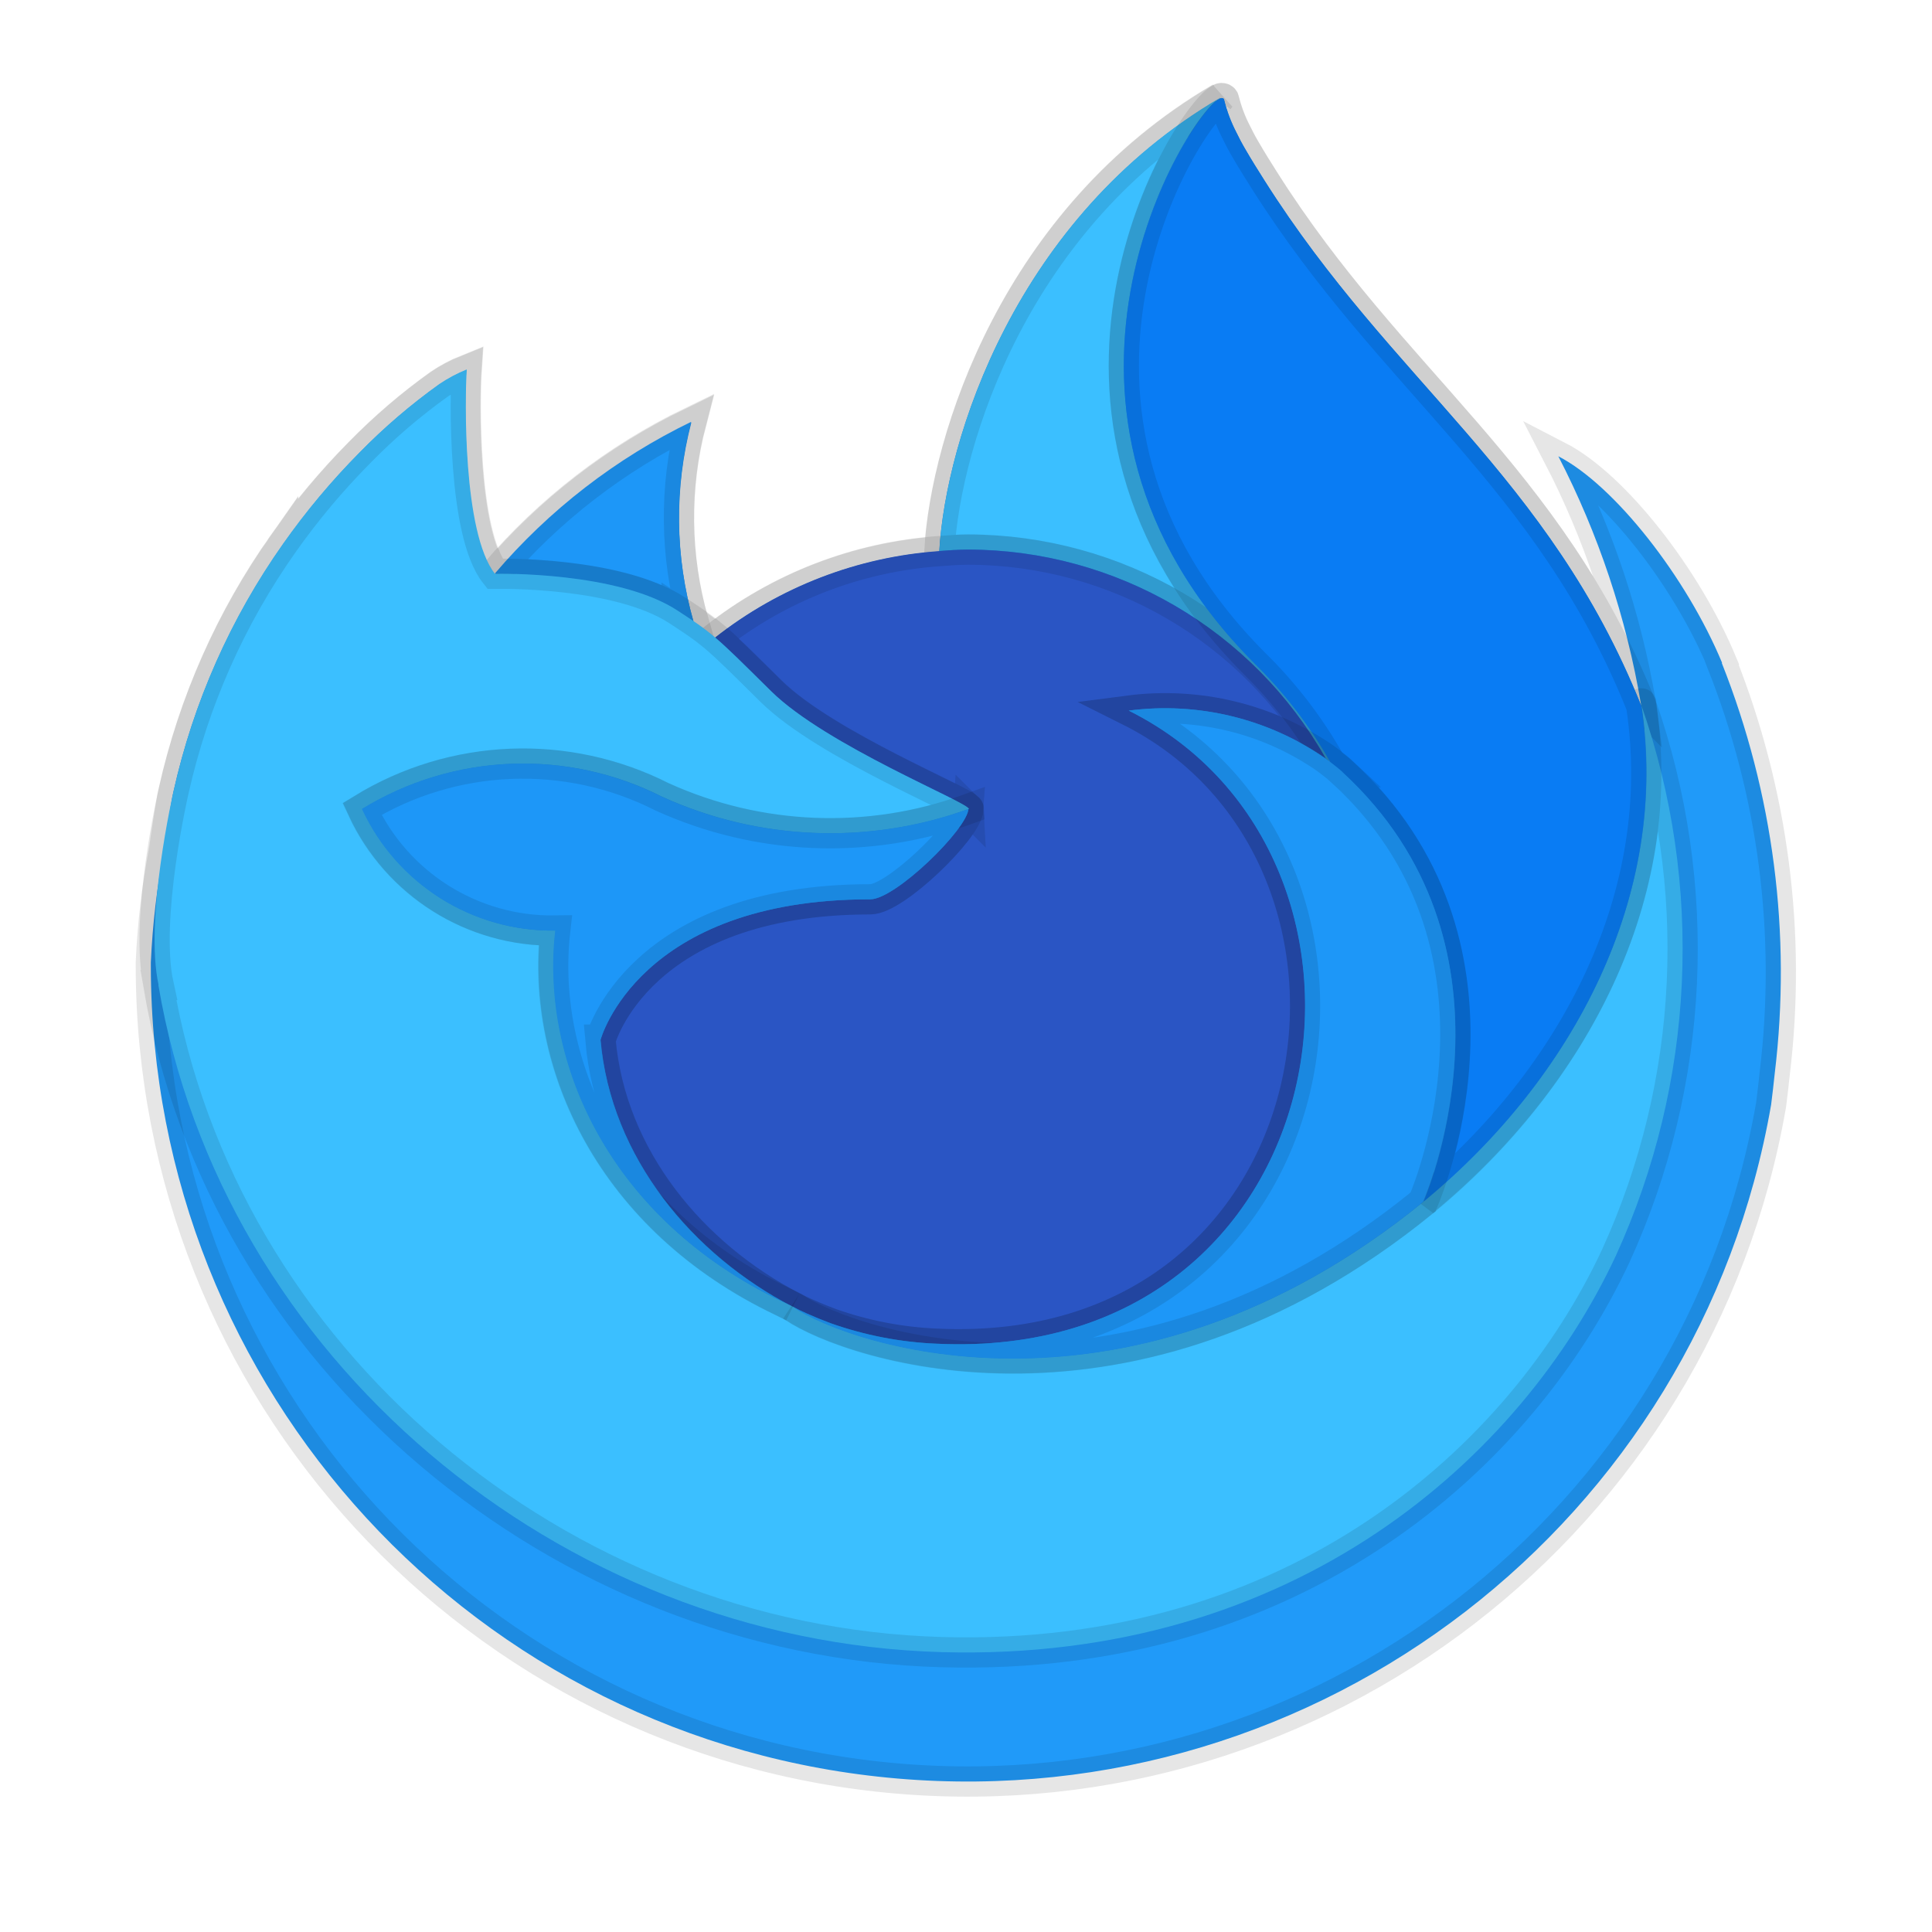
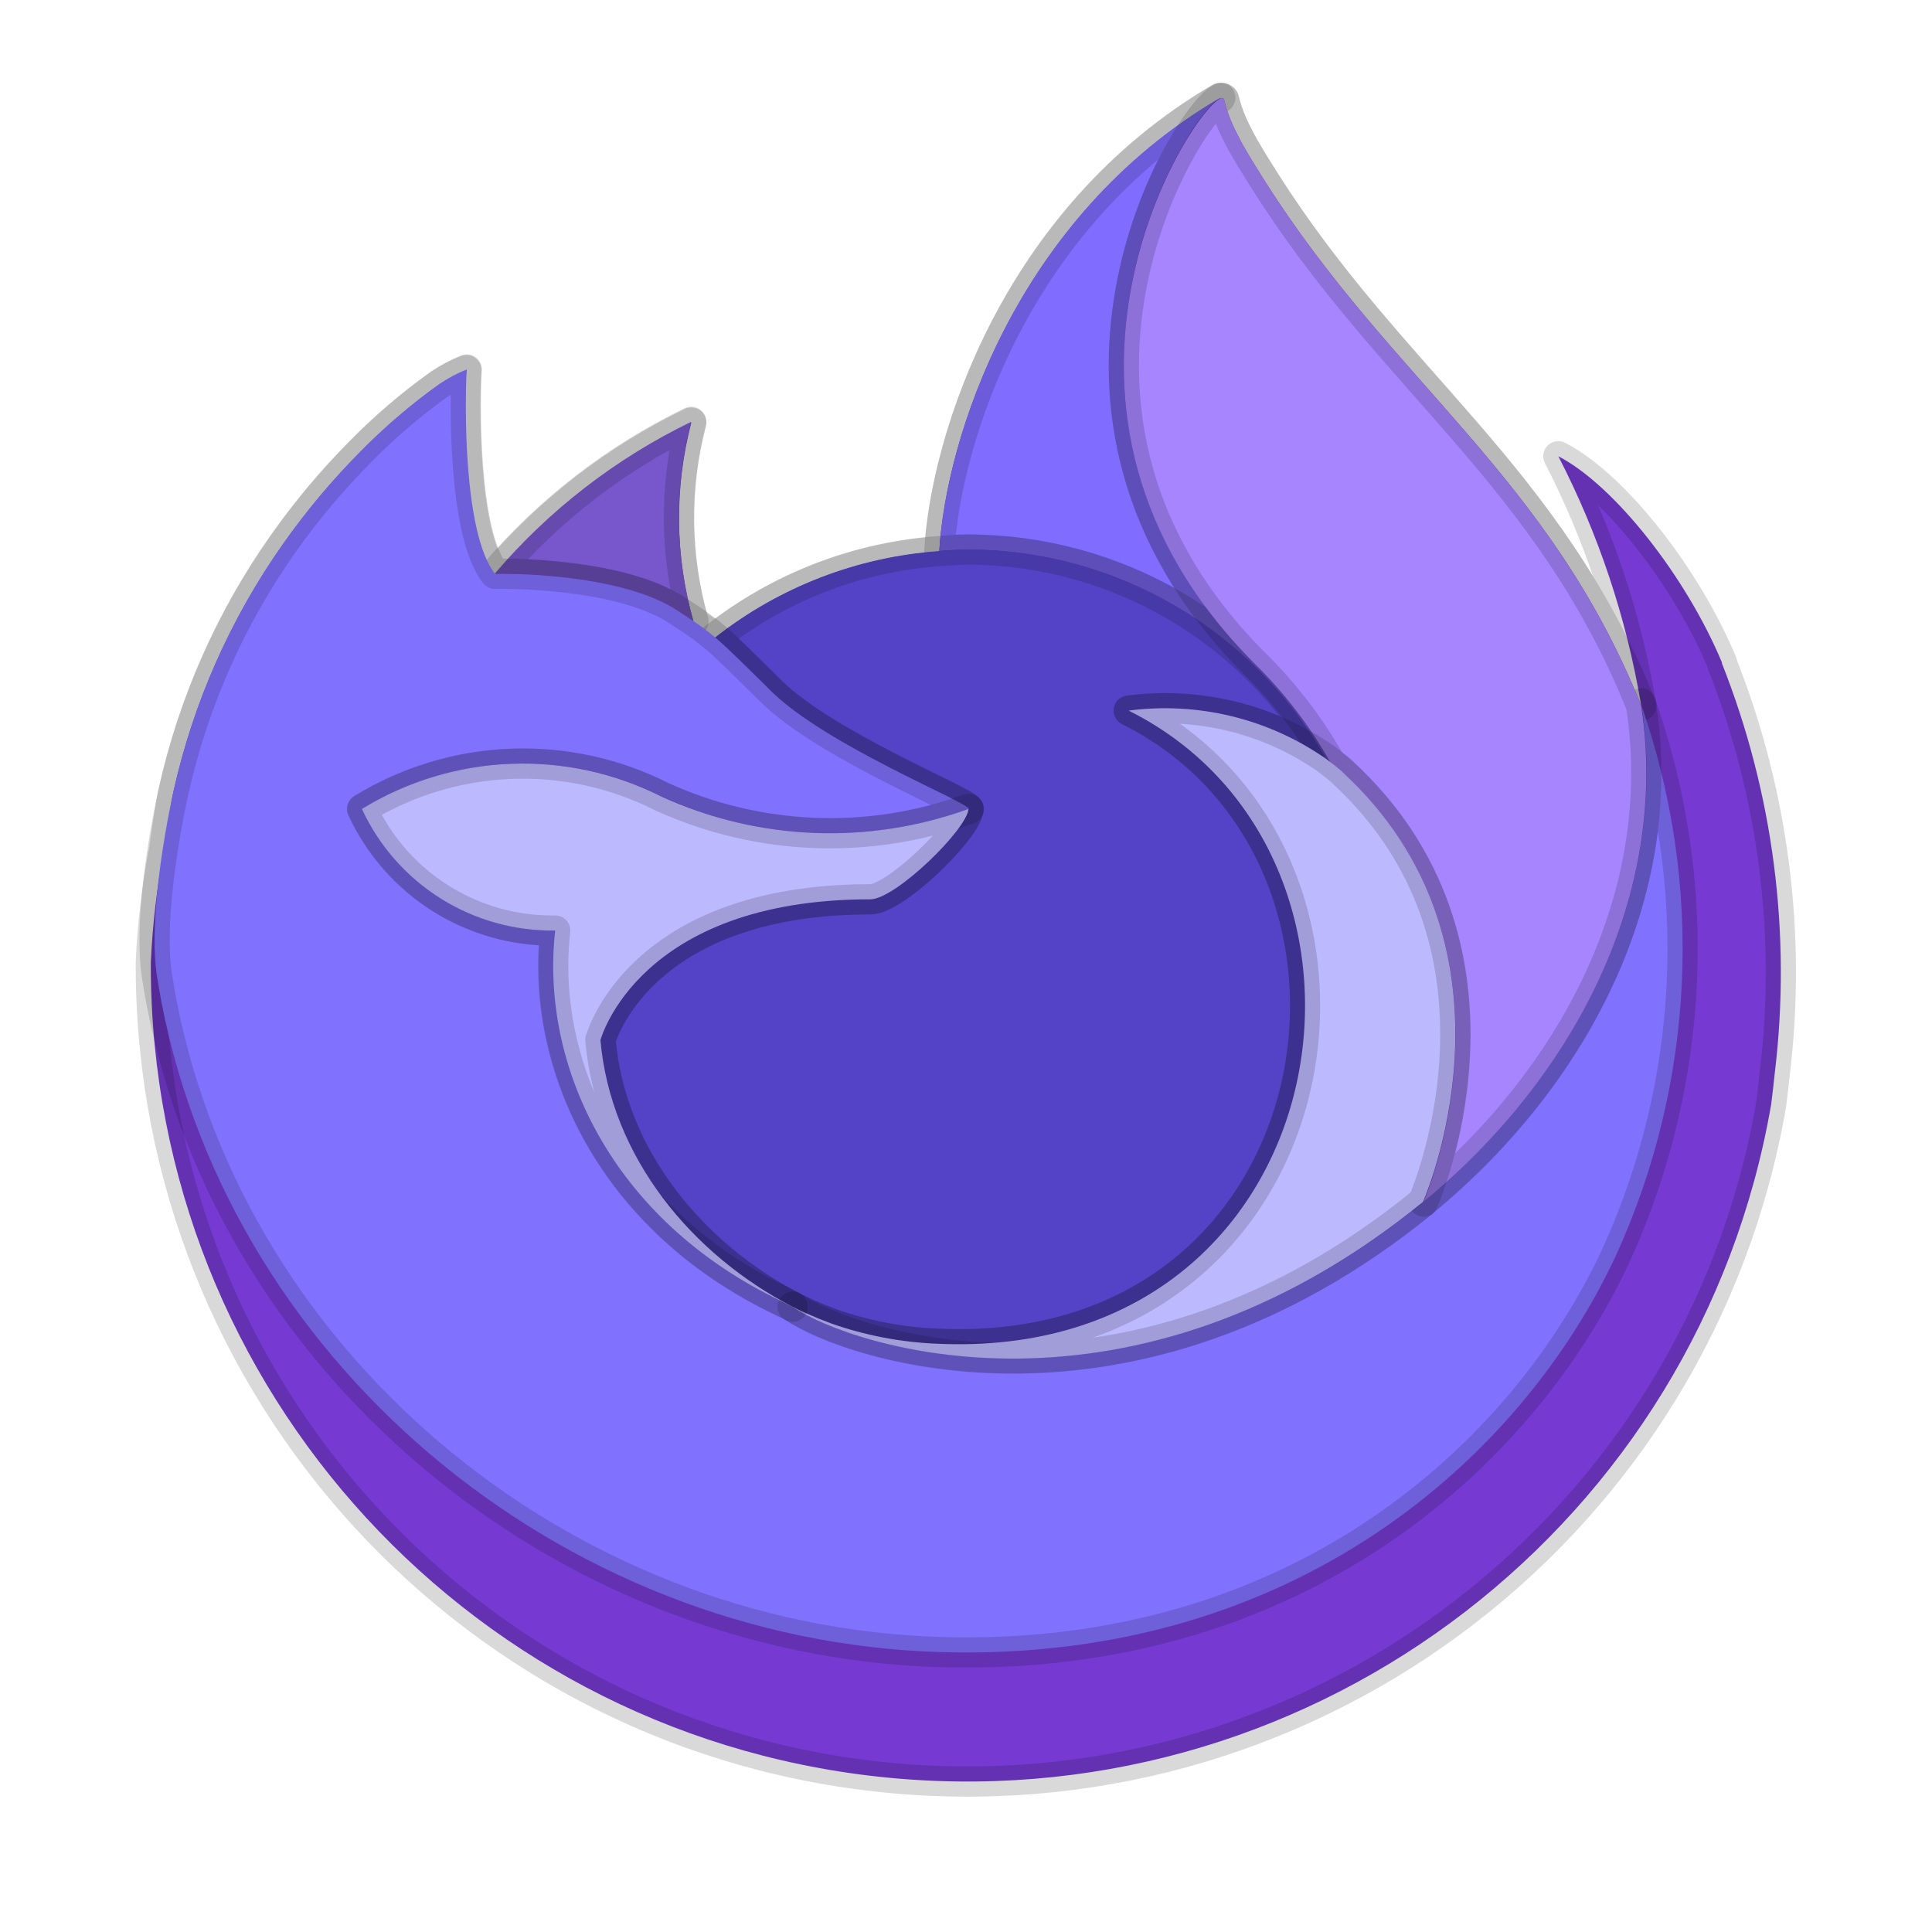
<svg xmlns="http://www.w3.org/2000/svg" width="64" height="64" version="1.1" viewBox="0 0 16.933 16.933">
-   <circle cx="296.65" cy="5.757" r="0" enable-background="new" fill="#d5d3cf" stroke-width=".872" />
-   <g stroke="#000" stroke-opacity=".098" stroke-width=".265">
-     <path d="m15.093 5.809c-0.311-0.748-0.941-1.555-1.435-1.81a7.431 7.431 0 0 1 0.724 2.171l0.001 0.012c-0.809-2.016-2.18-2.829-3.3-4.599-0.057-0.09-0.113-0.179-0.168-0.274-0.032-0.054-0.057-0.103-0.079-0.148a1.302 1.302 0 0 1-0.107-0.283 0.018 0.018 0 0 0-0.016-0.018 0.025 0.025 0 0 0-0.013 0c-9.59e-4 0-0.002 0.002-0.004 0.002-0.001 3.6604e-4 -0.004 0.002-0.005 0.003l0.003-0.005c-1.797 1.052-2.406 2.999-2.462 3.973a3.578 3.578 0 0 0-1.968 0.759 2.138 2.138 0 0 0-0.185-0.14 3.316 3.316 0 0 1-0.02-1.748 5.298 5.298 0 0 0-1.722 1.331h-0.003c-0.284-0.358-0.264-1.543-0.247-1.791a1.278 1.278 0 0 0-0.239 0.127 5.209 5.209 0 0 0-0.699 0.599 6.246 6.246 0 0 0-0.669 0.802v8.715e-4 -8.715e-4a6.041 6.041 0 0 0-0.96 2.167l-0.01 0.047c-0.013 0.063-0.062 0.378-0.07 0.447 0 0.005-0.001 0.01-0.002 0.016a6.817 6.817 0 0 0-0.116 0.986v0.037a7.153 7.153 0 0 0 14.201 1.21c0.012-0.092 0.022-0.184 0.032-0.277a7.356 7.356 0 0 0-0.464-3.593zm-8.244 5.599c0.033 0.016 0.065 0.033 0.099 0.049l0.005 0.004q-0.052-0.025-0.104-0.052zm1.639-4.314m5.897-0.911v-0.007l0.001 0.008z" fill="#209af9" />
-     <path d="m11.618 6.646c0.015 0.011 0.03 0.022 0.044 0.033a3.894 3.894 0 0 0-0.664-0.866c-2.223-2.223-0.583-4.821-0.306-4.953l0.003-0.004c-1.797 1.052-2.406 2.999-2.462 3.973 0.083-0.006 0.166-0.013 0.251-0.013a3.61 3.61 0 0 1 3.134 1.83z" fill="#3bbfff" />
-     <path d="m8.488 7.09c-0.012 0.178-0.64 0.792-0.86 0.792-2.034 0-2.364 1.23-2.364 1.23 0.09 1.036 0.812 1.889 1.685 2.341 0.04 0.021 0.08 0.039 0.121 0.058q0.105 0.047 0.21 0.086a3.181 3.181 0 0 0 0.931 0.18c3.565 0.167 4.255-4.263 1.683-5.549a2.469 2.469 0 0 1 1.725 0.419 3.61 3.61 0 0 0-3.134-1.83c-0.085 0-0.168 0.007-0.251 0.013a3.578 3.578 0 0 0-1.968 0.759c0.109 0.092 0.232 0.216 0.491 0.471 0.485 0.478 1.73 0.973 1.733 1.032z" fill="#2a55c4" />
-     <path d="m5.93 5.347c0.058 0.037 0.106 0.069 0.148 0.098a3.316 3.316 0 0 1-0.02-1.748 5.298 5.298 0 0 0-1.722 1.331c0.035-8.715e-4 1.072-0.02 1.594 0.32z" fill="#1d97f8" />
-     <path d="m1.388 8.633c0.552 3.262 3.508 5.752 6.864 5.847 3.106 0.088 5.09-1.715 5.91-3.474a6.478 6.478 0 0 0 0.223-4.827v-0.007c0-0.005-0.001-0.009 0-0.007l0.001 0.012c0.254 1.657-0.589 3.262-1.906 4.347l-0.004 0.009c-2.567 2.09-5.023 1.261-5.52 0.923q-0.052-0.025-0.104-0.052c-1.496-0.715-2.115-2.079-1.982-3.248a1.837 1.837 0 0 1-1.694-1.066 2.698 2.698 0 0 1 2.63-0.106 3.562 3.562 0 0 0 2.686 0.106c-0.003-0.058-1.248-0.554-1.733-1.032-0.259-0.256-0.382-0.379-0.491-0.471a2.138 2.138 0 0 0-0.185-0.14c-0.042-0.029-0.09-0.06-0.148-0.098-0.522-0.339-1.559-0.321-1.594-0.32h-0.003c-0.283-0.359-0.264-1.544-0.247-1.791a1.278 1.278 0 0 0-0.239 0.127 5.209 5.209 0 0 0-0.699 0.599 6.246 6.246 0 0 0-0.671 0.8v8.715e-4 -8.715e-4a6.041 6.041 0 0 0-0.96 2.167c-0.004 0.015-0.258 1.126-0.132 1.702z" fill="#3bbfff" />
-     <path d="m10.998 5.818a3.894 3.894 0 0 1 0.664 0.867c0.039 0.03 0.076 0.059 0.107 0.088 1.622 1.495 0.772 3.608 0.709 3.758 1.317-1.085 2.159-2.69 1.906-4.347-0.809-2.017-2.18-2.83-3.3-4.6-0.057-0.09-0.113-0.179-0.168-0.274-0.032-0.054-0.057-0.103-0.079-0.148a1.302 1.302 0 0 1-0.107-0.283 0.018 0.018 0 0 0-0.016-0.018 0.025 0.025 0 0 0-0.013 0c-9.59e-4 0-0.002 0.002-0.004 0.002-0.001 3.6604e-4 -0.004 0.002-0.005 0.003-0.277 0.131-1.917 2.729 0.306 4.952z" fill="#097cf4" />
-     <path d="m11.768 6.768c-0.031-0.029-0.068-0.058-0.107-0.088-0.015-0.011-0.029-0.022-0.044-0.033a2.469 2.469 0 0 0-1.725-0.419c2.573 1.286 1.882 5.716-1.683 5.549a3.181 3.181 0 0 1-0.931-0.18q-0.105-0.039-0.21-0.086c-0.04-0.018-0.081-0.037-0.121-0.058l0.005 0.004c0.497 0.339 2.953 1.169 5.52-0.923l0.004-0.009c0.064-0.149 0.914-2.263-0.709-3.757z" fill="#1d97f8" />
-     <path d="m5.264 9.112s0.33-1.23 2.364-1.23c0.22 0 0.849-0.614 0.86-0.792a3.562 3.562 0 0 1-2.686-0.106 2.698 2.698 0 0 0-2.63 0.106 1.837 1.837 0 0 0 1.694 1.066c-0.133 1.169 0.486 2.533 1.982 3.248 0.033 0.016 0.065 0.033 0.099 0.049-0.873-0.451-1.595-1.305-1.685-2.341z" fill="#1d97f8" />
-   </g>
-   <circle cx="-15.774" cy="13.461" r="0" enable-background="new" fill="#d5d3cf" stroke-width=".872" />
+   <circle cx="296.65" cy="5.757" r="0" enable-background="new" fill="#d5d3cf" stroke="#000" stroke-width=".07" />
+   <path d="m15.093 5.809c-0.311-0.748-0.941-1.555-1.435-1.81a7.431 7.431 0 0 1 0.724 2.171l0.001 0.012c-0.809-2.016-2.18-2.829-3.3-4.599-0.057-0.09-0.113-0.179-0.168-0.274-0.032-0.054-0.057-0.103-0.079-0.148a1.302 1.302 0 0 1-0.107-0.283 0.018 0.018 0 0 0-0.016-0.018 0.025 0.025 0 0 0-0.013 0c-9.59e-4 0-0.002 0.002-0.004 0.002-0.001 3.6604e-4 -0.004 0.002-0.005 0.003l0.003-0.005c-1.797 1.052-2.406 2.999-2.462 3.973a3.578 3.578 0 0 0-1.968 0.759 2.138 2.138 0 0 0-0.185-0.14 3.316 3.316 0 0 1-0.02-1.748 5.298 5.298 0 0 0-1.722 1.331h-0.003c-0.284-0.358-0.264-1.543-0.247-1.791a1.278 1.278 0 0 0-0.239 0.127 5.209 5.209 0 0 0-0.699 0.599 6.246 6.246 0 0 0-0.669 0.802v8.715e-4 -8.715e-4a6.041 6.041 0 0 0-0.96 2.167l-0.01 0.047c-0.013 0.063-0.062 0.378-0.07 0.447 0 0.005-0.001 0.01-0.002 0.016a6.817 6.817 0 0 0-0.116 0.986v0.037a7.153 7.153 0 0 0 14.201 1.21c0.012-0.092 0.022-0.184 0.032-0.277a7.356 7.356 0 0 0-0.464-3.593zm-8.244 5.599c0.033 0.016 0.065 0.033 0.099 0.049l0.005 0.004q-0.052-0.025-0.104-0.052zm1.639-4.314m5.897-0.911v-0.007l0.001 0.008z" fill="#763ad2" stroke="#000" stroke-linecap="round" stroke-linejoin="round" stroke-opacity=".15" stroke-width=".265" />
+   <path d="m11.618 6.646c0.015 0.011 0.03 0.022 0.044 0.033a3.894 3.894 0 0 0-0.664-0.866c-2.223-2.223-0.583-4.821-0.306-4.953l0.003-0.004c-1.797 1.052-2.406 2.999-2.462 3.973 0.083-0.006 0.166-0.013 0.251-0.013a3.61 3.61 0 0 1 3.134 1.83z" fill="#806cff" stroke="#000" stroke-linecap="round" stroke-linejoin="round" stroke-opacity=".15" stroke-width=".265" />
+   <path d="m8.488 7.09c-0.012 0.178-0.64 0.792-0.86 0.792-2.034 0-2.364 1.23-2.364 1.23 0.09 1.036 0.812 1.889 1.685 2.341 0.04 0.021 0.08 0.039 0.121 0.058q0.105 0.047 0.21 0.086a3.181 3.181 0 0 0 0.931 0.18c3.565 0.167 4.255-4.263 1.683-5.549a2.469 2.469 0 0 1 1.725 0.419 3.61 3.61 0 0 0-3.134-1.83c-0.085 0-0.168 0.007-0.251 0.013a3.578 3.578 0 0 0-1.968 0.759c0.109 0.092 0.232 0.216 0.491 0.471 0.485 0.478 1.73 0.973 1.733 1.032z" fill="#5543c7" stroke="#000" stroke-linecap="round" stroke-linejoin="round" stroke-opacity=".15" stroke-width=".265" />
+   <path d="m5.93 5.347c0.058 0.037 0.106 0.069 0.148 0.098a3.316 3.316 0 0 1-0.02-1.748 5.298 5.298 0 0 0-1.722 1.331c0.035-8.715e-4 1.072-0.02 1.594 0.32z" fill="#7857cd" stroke="#000" stroke-linecap="round" stroke-linejoin="round" stroke-opacity=".15" stroke-width=".265" />
+   <path d="m1.388 8.633c0.552 3.262 3.508 5.752 6.864 5.847 3.106 0.088 5.09-1.715 5.91-3.474a6.478 6.478 0 0 0 0.223-4.827v-0.007c0-0.005-0.001-0.009 0-0.007l0.001 0.012c0.254 1.657-0.589 3.262-1.906 4.347l-0.004 0.009c-2.567 2.09-5.023 1.261-5.52 0.923q-0.052-0.025-0.104-0.052c-1.496-0.715-2.115-2.079-1.982-3.248a1.837 1.837 0 0 1-1.694-1.066 2.698 2.698 0 0 1 2.63-0.106 3.562 3.562 0 0 0 2.686 0.106c-0.003-0.058-1.248-0.554-1.733-1.032-0.259-0.256-0.382-0.379-0.491-0.471a2.138 2.138 0 0 0-0.185-0.14c-0.042-0.029-0.09-0.06-0.148-0.098-0.522-0.339-1.559-0.321-1.594-0.32h-0.003c-0.283-0.359-0.264-1.544-0.247-1.791a1.278 1.278 0 0 0-0.239 0.127 5.209 5.209 0 0 0-0.699 0.599 6.246 6.246 0 0 0-0.671 0.8v8.715e-4 -8.715e-4a6.041 6.041 0 0 0-0.96 2.167c-0.004 0.015-0.258 1.126-0.132 1.702z" fill="#8171ff" stroke="#000" stroke-linecap="round" stroke-linejoin="round" stroke-opacity=".15" stroke-width=".265" />
+   <path d="m10.998 5.818a3.894 3.894 0 0 1 0.664 0.867c0.039 0.03 0.076 0.059 0.107 0.088 1.622 1.495 0.772 3.608 0.709 3.758 1.317-1.085 2.159-2.69 1.906-4.347-0.809-2.017-2.18-2.83-3.3-4.6-0.057-0.09-0.113-0.179-0.168-0.274-0.032-0.054-0.057-0.103-0.079-0.148a1.302 1.302 0 0 1-0.107-0.283 0.018 0.018 0 0 0-0.016-0.018 0.025 0.025 0 0 0-0.013 0c-9.59e-4 0-0.002 0.002-0.004 0.002-0.001 3.6604e-4 -0.004 0.002-0.005 0.003-0.277 0.131-1.917 2.729 0.306 4.952z" fill="#a685ff" stroke="#000" stroke-linecap="round" stroke-linejoin="round" stroke-opacity=".15" stroke-width=".265" />
+   <path d="m11.768 6.768c-0.031-0.029-0.068-0.058-0.107-0.088-0.015-0.011-0.029-0.022-0.044-0.033a2.469 2.469 0 0 0-1.725-0.419c2.573 1.286 1.882 5.716-1.683 5.549a3.181 3.181 0 0 1-0.931-0.18q-0.105-0.039-0.21-0.086c-0.04-0.018-0.081-0.037-0.121-0.058l0.005 0.004c0.497 0.339 2.953 1.169 5.52-0.923l0.004-0.009c0.064-0.149 0.914-2.263-0.709-3.757z" fill="#bcb9ff" stroke="#000" stroke-linecap="round" stroke-linejoin="round" stroke-opacity=".15" stroke-width=".265" />
+   <path d="m5.264 9.112s0.33-1.23 2.364-1.23c0.22 0 0.849-0.614 0.86-0.792a3.562 3.562 0 0 1-2.686-0.106 2.698 2.698 0 0 0-2.63 0.106 1.837 1.837 0 0 0 1.694 1.066c-0.133 1.169 0.486 2.533 1.982 3.248 0.033 0.016 0.065 0.033 0.099 0.049-0.873-0.451-1.595-1.305-1.685-2.341z" fill="#bcb9ff" stroke="#000" stroke-linecap="round" stroke-linejoin="round" stroke-opacity=".15" stroke-width=".265" />
+   <circle cx="-15.774" cy="13.461" r="0" enable-background="new" fill="#d5d3cf" stroke="#000" stroke-width=".07" />
</svg>
